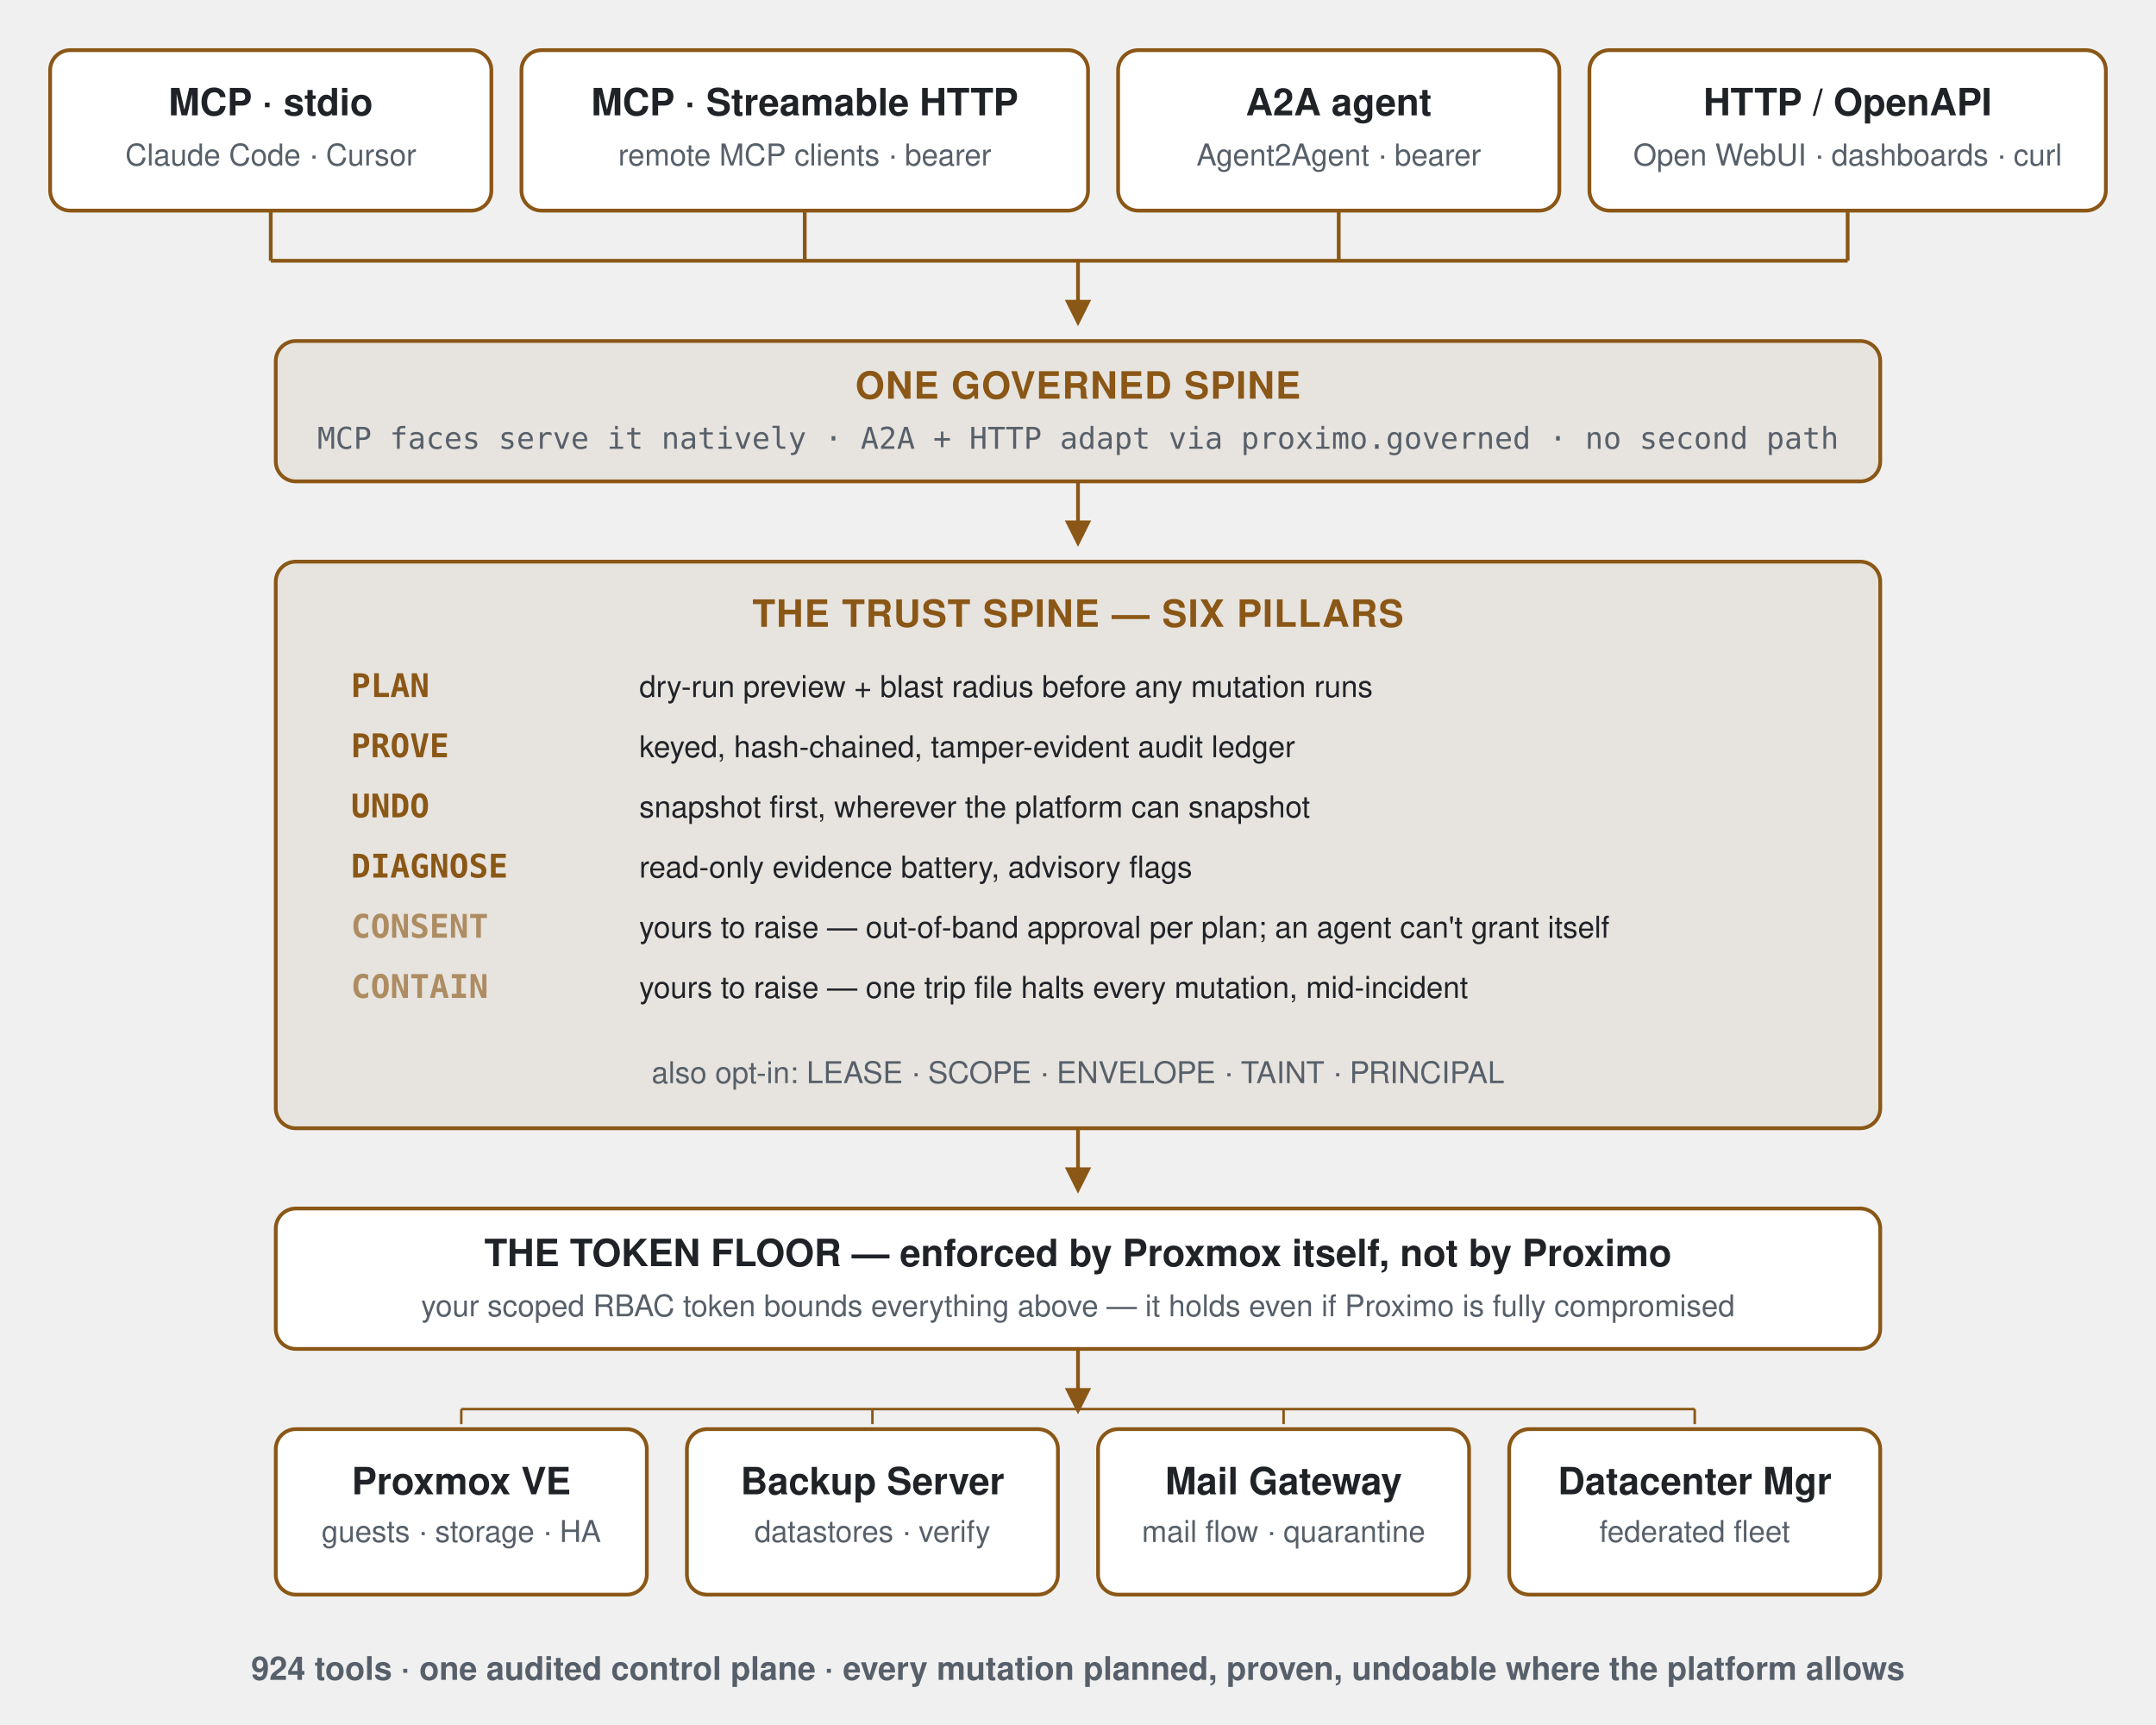
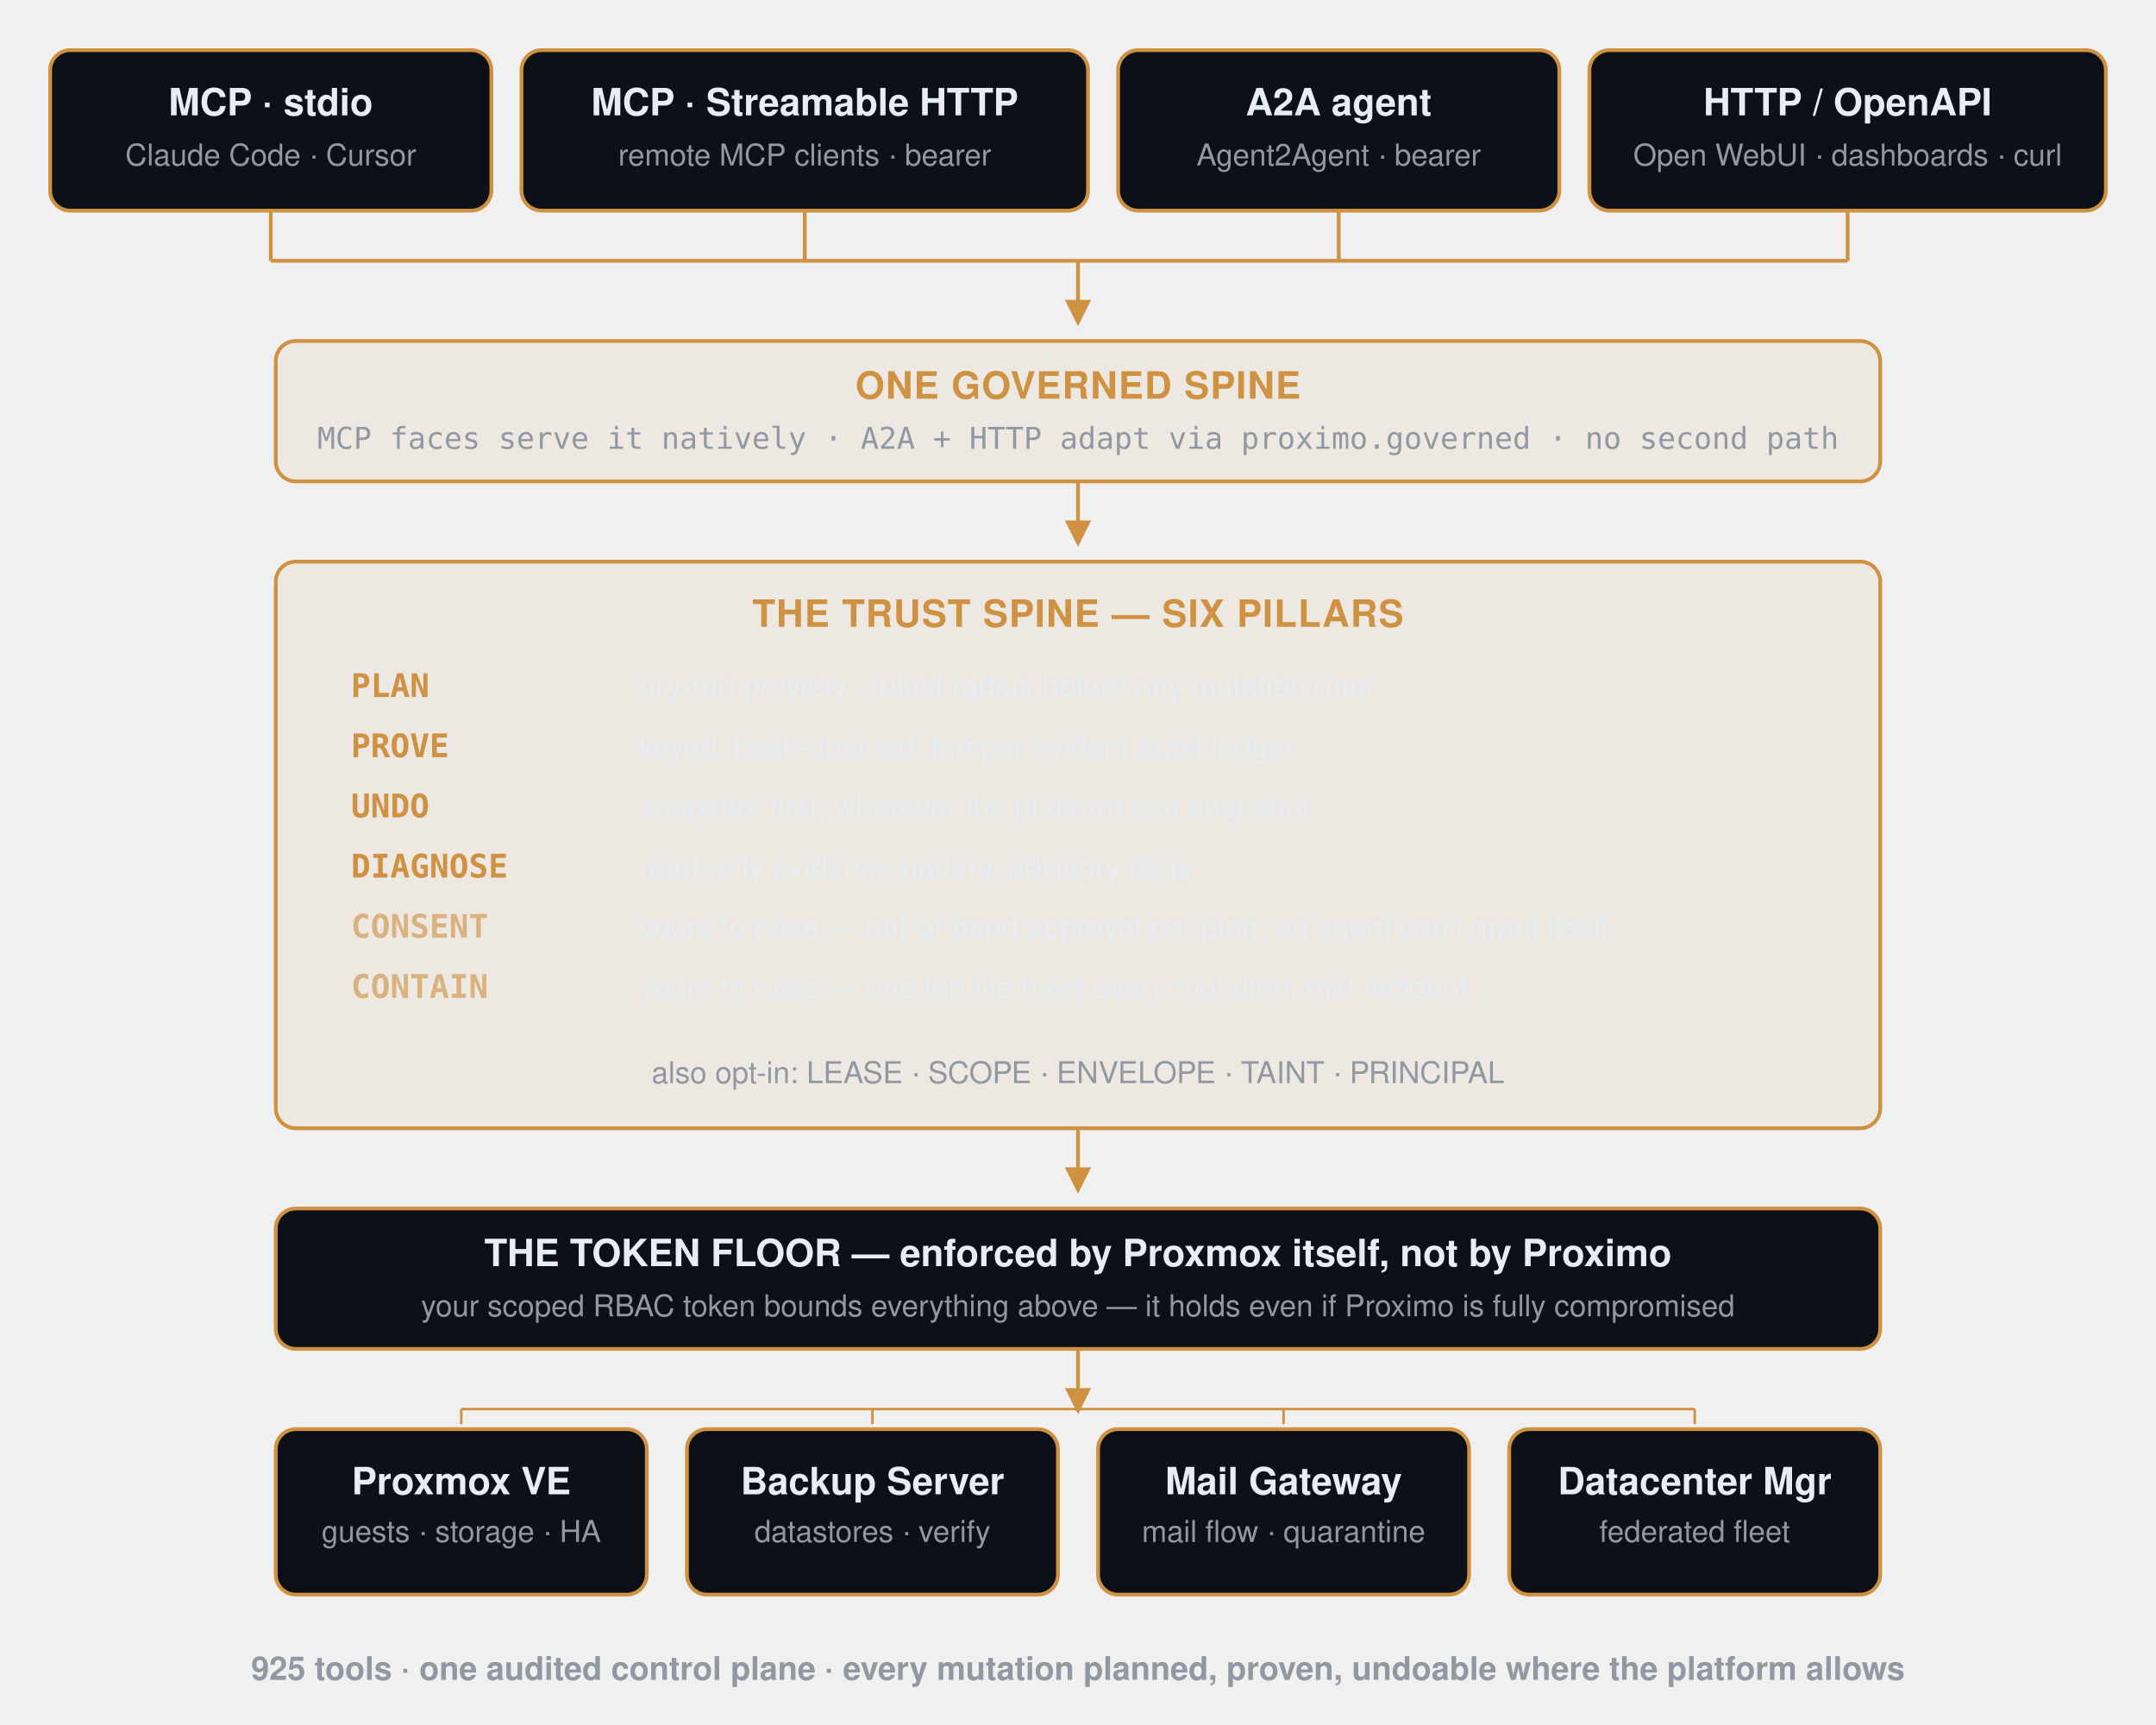
<svg xmlns="http://www.w3.org/2000/svg" viewBox="0 0 860 688" role="img" aria-label="Proximo architecture: MCP (stdio and Streamable HTTP), A2A, and API clients over one governed spine, the six-pillar trust spine (PLAN, PROVE, UNDO, DIAGNOSE standing by default; CONSENT and CONTAIN yours to raise), the token floor, four Proxmox products">
  <style>
-     .t  { font: 600 15px -apple-system,'Segoe UI',Helvetica,Arial,sans-serif; fill: #1f2328; }
-     .s  { font: 12px -apple-system,'Segoe UI',Helvetica,Arial,sans-serif; fill: #57606a; }
-     .m  { font: 12px ui-monospace,SFMono-Regular,Menlo,Consolas,monospace; fill: #57606a; }
-     .h  { font: 700 15px -apple-system,'Segoe UI',Helvetica,Arial,sans-serif; fill: #8a5716; letter-spacing: .4px; }
-     .p  { font: 600 13px ui-monospace,SFMono-Regular,Menlo,Consolas,monospace; fill: #8a5716; }
-     .po { font: 600 13px ui-monospace,SFMono-Regular,Menlo,Consolas,monospace; fill: #8a5716; opacity: .62; }
-     .pd { font: 12px -apple-system,'Segoe UI',Helvetica,Arial,sans-serif; fill: #1f2328; }
-     .cap{ font: 600 13px -apple-system,'Segoe UI',Helvetica,Arial,sans-serif; fill: #57606a; }
+     .t  { font: 600 15px -apple-system,'Segoe UI',Helvetica,Arial,sans-serif; fill: #e6edf3; }
+     .s  { font: 12px -apple-system,'Segoe UI',Helvetica,Arial,sans-serif; fill: #9198a1; }
+     .m  { font: 12px ui-monospace,SFMono-Regular,Menlo,Consolas,monospace; fill: #9198a1; }
+     .h  { font: 700 15px -apple-system,'Segoe UI',Helvetica,Arial,sans-serif; fill: #cf9142; letter-spacing: .4px; }
+     .p  { font: 600 13px ui-monospace,SFMono-Regular,Menlo,Consolas,monospace; fill: #cf9142; }
+     .po { font: 600 13px ui-monospace,SFMono-Regular,Menlo,Consolas,monospace; fill: #cf9142; opacity: .62; }
+     .pd { font: 12px -apple-system,'Segoe UI',Helvetica,Arial,sans-serif; fill: #e6edf3; }
+     .cap{ font: 600 13px -apple-system,'Segoe UI',Helvetica,Arial,sans-serif; fill: #9198a1; }
  </style>
  <defs>
    <marker id="a" viewBox="0 0 10 10" refX="8" refY="5" markerWidth="7" markerHeight="7" orient="auto-start-reverse">
-       <path d="M0 0 L10 5 L0 10 z" fill="#8a5716" />
+       <path d="M0 0 L10 5 L0 10 z" fill="#cf9142" />
    </marker>
  </defs>
-   <rect x="20" y="20" width="176" height="64" rx="8" fill="#ffffff" stroke="#8a5716" stroke-width="1.5" />
+   <rect x="20" y="20" width="176" height="64" rx="8" fill="#0d1117" stroke="#cf9142" stroke-width="1.5" />
  <text x="108" y="46" text-anchor="middle" class="t">MCP · stdio</text>
  <text x="108" y="66" text-anchor="middle" class="s">Claude Code · Cursor</text>
-   <rect x="208" y="20" width="226" height="64" rx="8" fill="#ffffff" stroke="#8a5716" stroke-width="1.5" />
+   <rect x="208" y="20" width="226" height="64" rx="8" fill="#0d1117" stroke="#cf9142" stroke-width="1.5" />
  <text x="321" y="46" text-anchor="middle" class="t">MCP · Streamable HTTP</text>
  <text x="321" y="66" text-anchor="middle" class="s">remote MCP clients · bearer</text>
-   <rect x="446" y="20" width="176" height="64" rx="8" fill="#ffffff" stroke="#8a5716" stroke-width="1.5" />
+   <rect x="446" y="20" width="176" height="64" rx="8" fill="#0d1117" stroke="#cf9142" stroke-width="1.5" />
  <text x="534" y="46" text-anchor="middle" class="t">A2A agent</text>
  <text x="534" y="66" text-anchor="middle" class="s">Agent2Agent · bearer</text>
-   <rect x="634" y="20" width="206" height="64" rx="8" fill="#ffffff" stroke="#8a5716" stroke-width="1.5" />
+   <rect x="634" y="20" width="206" height="64" rx="8" fill="#0d1117" stroke="#cf9142" stroke-width="1.5" />
  <text x="737" y="46" text-anchor="middle" class="t">HTTP / OpenAPI</text>
  <text x="737" y="66" text-anchor="middle" class="s">Open WebUI · dashboards · curl</text>
-   <path d="M108 84 V104 M321 84 V104 M534 84 V104 M737 84 V104 M108 104 H737" fill="none" stroke="#8a5716" stroke-width="1.5" />
-   <path d="M430 104 V128" fill="none" stroke="#8a5716" stroke-width="1.5" marker-end="url(#a)" />
-   <rect x="110" y="136" width="640" height="56" rx="8" fill="#8a571614" stroke="#8a5716" stroke-width="1.5" />
+   <path d="M108 84 V104 M321 84 V104 M534 84 V104 M737 84 V104 M108 104 H737" fill="none" stroke="#cf9142" stroke-width="1.5" />
+   <path d="M430 104 V128" fill="none" stroke="#cf9142" stroke-width="1.5" marker-end="url(#a)" />
+   <rect x="110" y="136" width="640" height="56" rx="8" fill="#cf914214" stroke="#cf9142" stroke-width="1.5" />
  <text x="430" y="159" text-anchor="middle" class="h">ONE GOVERNED SPINE</text>
  <text x="430" y="179" text-anchor="middle" class="m">MCP faces serve it natively · A2A + HTTP adapt via proximo.governed · no second path</text>
-   <path d="M430 192 V216" fill="none" stroke="#8a5716" stroke-width="1.5" marker-end="url(#a)" />
-   <rect x="110" y="224" width="640" height="226" rx="8" fill="#8a571614" stroke="#8a5716" stroke-width="1.5" />
+   <path d="M430 192 V216" fill="none" stroke="#cf9142" stroke-width="1.5" marker-end="url(#a)" />
+   <rect x="110" y="224" width="640" height="226" rx="8" fill="#cf914214" stroke="#cf9142" stroke-width="1.5" />
  <text x="430" y="250" text-anchor="middle" class="h">THE TRUST SPINE — SIX PILLARS</text>
  <text x="140" y="278" class="p">PLAN</text>
  <text x="255" y="278" class="pd">dry-run preview + blast radius before any mutation runs</text>
  <text x="140" y="302" class="p">PROVE</text>
  <text x="255" y="302" class="pd">keyed, hash-chained, tamper-evident audit ledger</text>
  <text x="140" y="326" class="p">UNDO</text>
  <text x="255" y="326" class="pd">snapshot first, wherever the platform can snapshot</text>
  <text x="140" y="350" class="p">DIAGNOSE</text>
  <text x="255" y="350" class="pd">read-only evidence battery, advisory flags</text>
  <text x="140" y="374" class="po">CONSENT</text>
  <text x="255" y="374" class="pd">yours to raise — out-of-band approval per plan; an agent can't grant itself</text>
  <text x="140" y="398" class="po">CONTAIN</text>
  <text x="255" y="398" class="pd">yours to raise — one trip file halts every mutation, mid-incident</text>
  <text x="430" y="432" text-anchor="middle" class="s">also opt-in: LEASE · SCOPE · ENVELOPE · TAINT · PRINCIPAL</text>
-   <path d="M430 450 V474" fill="none" stroke="#8a5716" stroke-width="1.5" marker-end="url(#a)" />
-   <rect x="110" y="482" width="640" height="56" rx="8" fill="#ffffff" stroke="#8a5716" stroke-width="1.5" />
+   <path d="M430 450 V474" fill="none" stroke="#cf9142" stroke-width="1.5" marker-end="url(#a)" />
+   <rect x="110" y="482" width="640" height="56" rx="8" fill="#0d1117" stroke="#cf9142" stroke-width="1.5" />
  <text x="430" y="505" text-anchor="middle" class="t">THE TOKEN FLOOR — enforced by Proxmox itself, not by Proximo</text>
  <text x="430" y="525" text-anchor="middle" class="s">your scoped RBAC token bounds everything above — it holds even if Proximo is fully compromised</text>
-   <path d="M430 538 V562" fill="none" stroke="#8a5716" stroke-width="1.5" marker-end="url(#a)" />
-   <path d="M184 562 H676" fill="none" stroke="#8a5716" stroke-width="1" />
-   <path d="M184 562 V568 M348 562 V568 M512 562 V568 M676 562 V568" fill="none" stroke="#8a5716" stroke-width="1" />
-   <rect x="110" y="570" width="148" height="66" rx="8" fill="#ffffff" stroke="#8a5716" stroke-width="1.5" />
+   <path d="M430 538 V562" fill="none" stroke="#cf9142" stroke-width="1.5" marker-end="url(#a)" />
+   <path d="M184 562 H676" fill="none" stroke="#cf9142" stroke-width="1" />
+   <path d="M184 562 V568 M348 562 V568 M512 562 V568 M676 562 V568" fill="none" stroke="#cf9142" stroke-width="1" />
+   <rect x="110" y="570" width="148" height="66" rx="8" fill="#0d1117" stroke="#cf9142" stroke-width="1.5" />
  <text x="184" y="596" text-anchor="middle" class="t">Proxmox VE</text>
  <text x="184" y="615" text-anchor="middle" class="s">guests · storage · HA</text>
-   <rect x="274" y="570" width="148" height="66" rx="8" fill="#ffffff" stroke="#8a5716" stroke-width="1.5" />
+   <rect x="274" y="570" width="148" height="66" rx="8" fill="#0d1117" stroke="#cf9142" stroke-width="1.5" />
  <text x="348" y="596" text-anchor="middle" class="t">Backup Server</text>
  <text x="348" y="615" text-anchor="middle" class="s">datastores · verify</text>
-   <rect x="438" y="570" width="148" height="66" rx="8" fill="#ffffff" stroke="#8a5716" stroke-width="1.5" />
+   <rect x="438" y="570" width="148" height="66" rx="8" fill="#0d1117" stroke="#cf9142" stroke-width="1.5" />
  <text x="512" y="596" text-anchor="middle" class="t">Mail Gateway</text>
  <text x="512" y="615" text-anchor="middle" class="s">mail flow · quarantine</text>
-   <rect x="602" y="570" width="148" height="66" rx="8" fill="#ffffff" stroke="#8a5716" stroke-width="1.5" />
+   <rect x="602" y="570" width="148" height="66" rx="8" fill="#0d1117" stroke="#cf9142" stroke-width="1.5" />
  <text x="676" y="596" text-anchor="middle" class="t">Datacenter Mgr</text>
  <text x="676" y="615" text-anchor="middle" class="s">federated fleet</text>
-   <text x="430" y="670" text-anchor="middle" class="cap">924 tools · one audited control plane · every mutation planned, proven, undoable where the platform allows</text>
+   <text x="430" y="670" text-anchor="middle" class="cap">925 tools · one audited control plane · every mutation planned, proven, undoable where the platform allows</text>
</svg>
